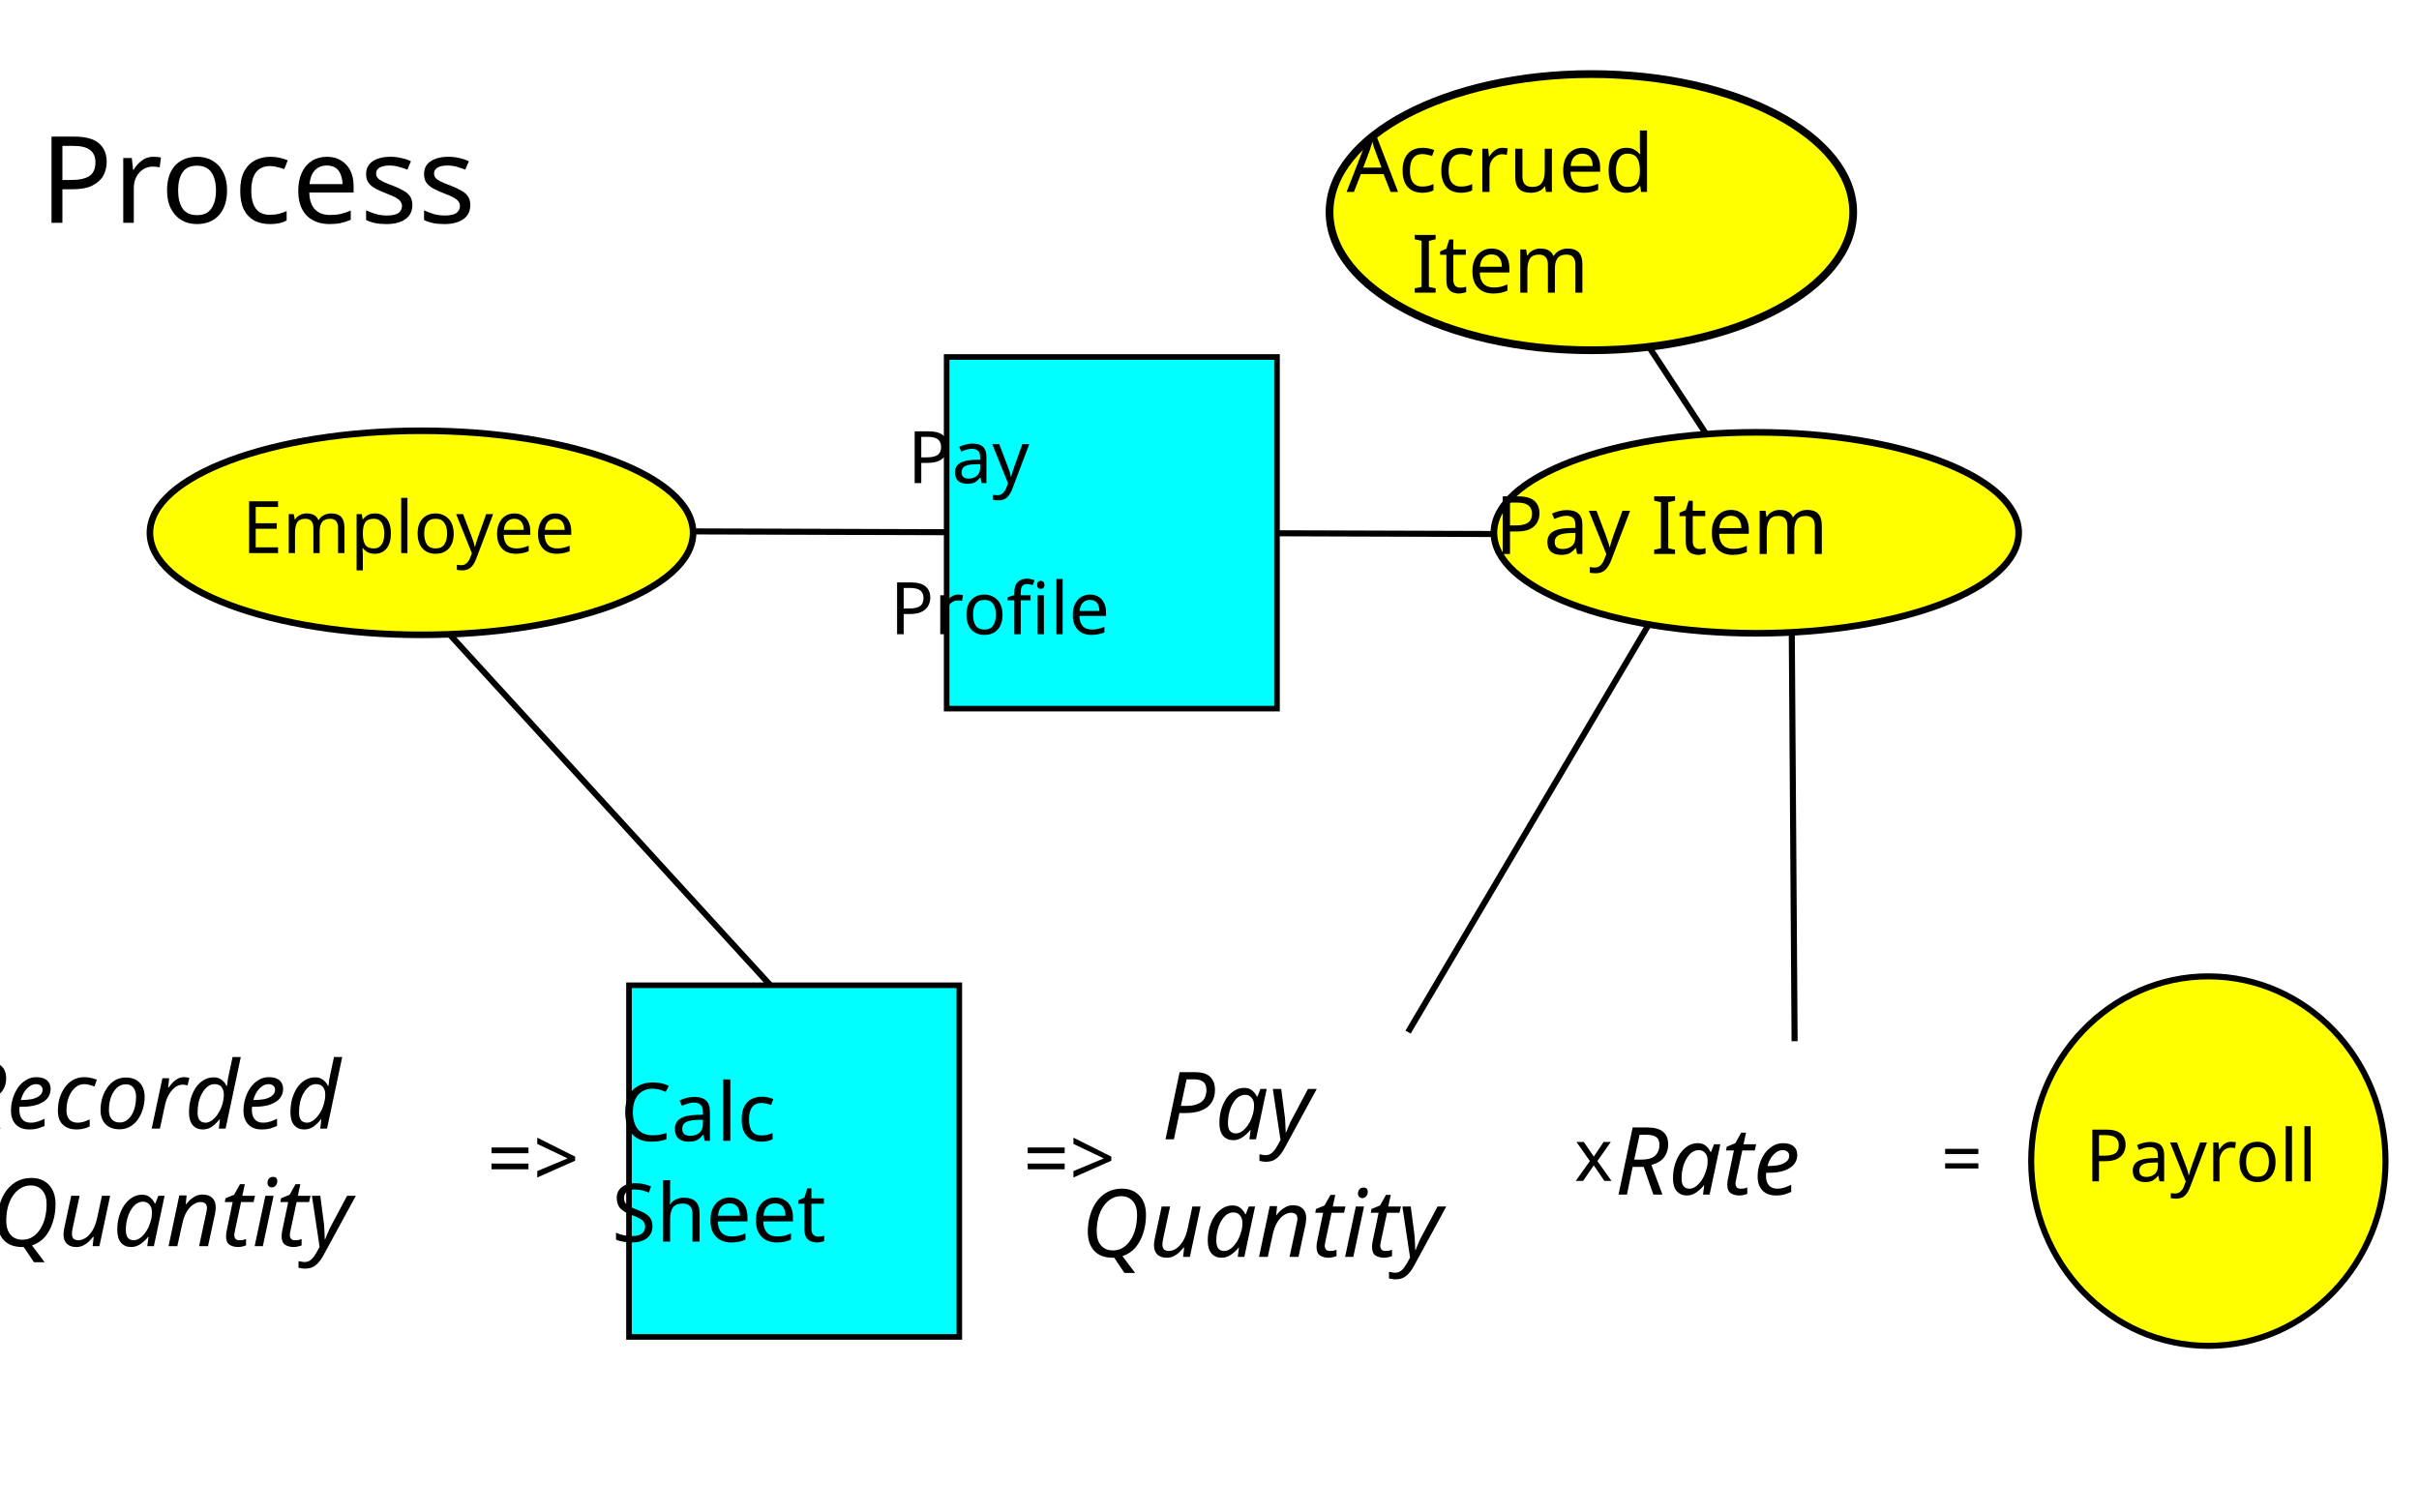
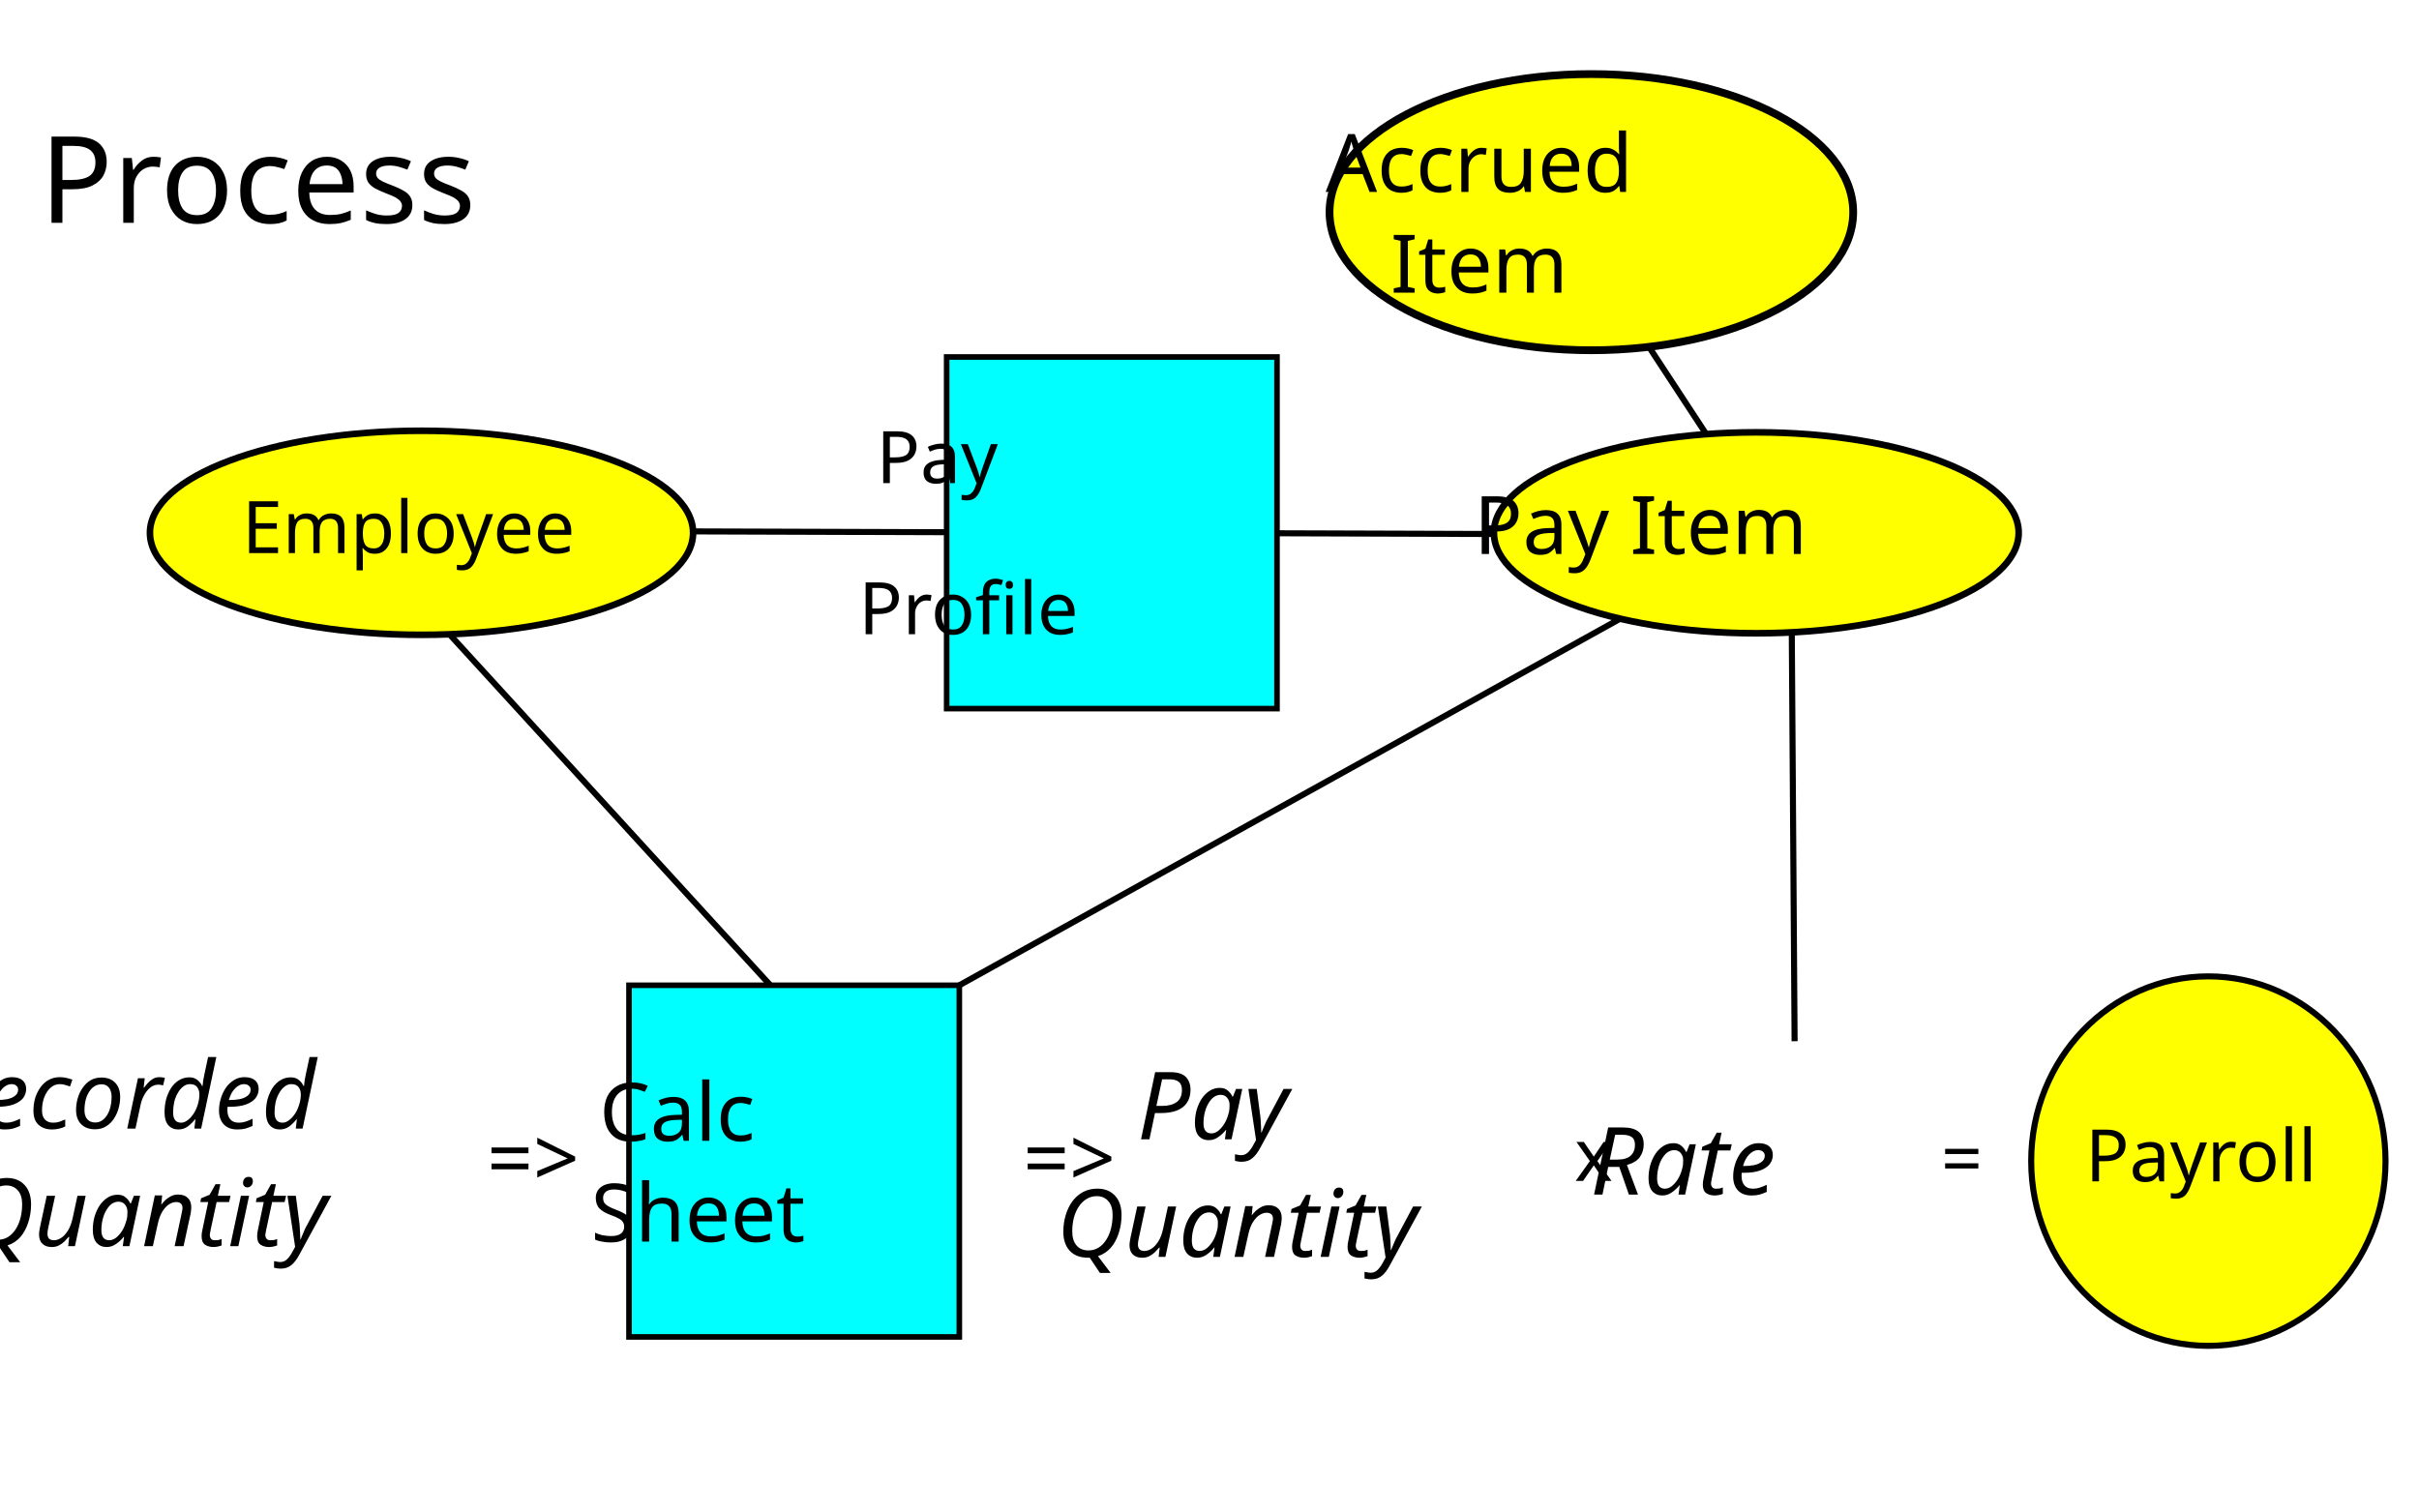
<svg xmlns="http://www.w3.org/2000/svg" width="800" height="500" viewBox="0 0 211.667 132.292" version="1.1" id="svg4573">
  <defs id="defs4567" />
  <g id="layer1" transform="translate(0,-164.7083)">
-     <g id="g985">
-       <path id="path935" d="M 151.542,206.128 140.851,189.825" style="fill:none;stroke:#000000;stroke-width:0.529;stroke-linecap:butt;stroke-linejoin:miter;stroke-opacity:1;stroke-miterlimit:4;stroke-dasharray:none" />
-       <path id="path903" d="m 145.929,216.552 -22.718,38.487" style="fill:none;stroke:#000000;stroke-width:0.529;stroke-linecap:butt;stroke-linejoin:miter;stroke-miterlimit:4;stroke-dasharray:none;stroke-opacity:1" />
+     <g id="g1028">
+       <path id="path935" d="M 151.542,206.128 140.851,189.825" style="fill:none;stroke:#000000;stroke-width:0.529;stroke-linecap:butt;stroke-linejoin:miter;stroke-miterlimit:4;stroke-dasharray:none;stroke-opacity:1" />
+       <path id="path903" d="M 145.929,216.552 83.943,250.942" style="fill:none;stroke:#000000;stroke-width:0.529;stroke-linecap:butt;stroke-linejoin:miter;stroke-miterlimit:4;stroke-dasharray:none;stroke-opacity:1" />
      <path id="path5461" d="m 37.685,218.423 31.271,34.211" style="fill:none;stroke:#000000;stroke-width:0.529;stroke-linecap:butt;stroke-linejoin:miter;stroke-miterlimit:4;stroke-dasharray:none;stroke-opacity:1" />
      <path id="path5377" d="M 157.031,255.84 156.764,217.086" style="fill:none;stroke:#000000;stroke-width:0.529;stroke-linecap:butt;stroke-linejoin:miter;stroke-miterlimit:4;stroke-dasharray:none;stroke-opacity:1" />
      <path id="path5375" d="m 56.928,211.206 81.784,0.267" style="fill:none;stroke:#000000;stroke-width:0.529;stroke-linecap:butt;stroke-linejoin:miter;stroke-miterlimit:4;stroke-dasharray:none;stroke-opacity:1" />
-       <ellipse ry="16.17" rx="15.502" cy="266.331" cx="193.236" id="path5351" style="fill:#ffff00;fill-opacity:1;stroke:#000000;stroke-width:0.529;stroke-miterlimit:4;stroke-dasharray:none;stroke-opacity:1" />
-       <ellipse ry="8.794" rx="22.959" cy="211.34" cx="153.68" id="path5343" style="fill:#ffff00;fill-opacity:1;stroke:#000000;stroke-width:0.581;stroke-miterlimit:4;stroke-dasharray:none;stroke-opacity:1" />
-       <ellipse ry="8.93" rx="23.763" cy="211.34" cx="36.883" id="path5341" style="fill:#ffff00;fill-opacity:1;stroke:#000000;stroke-width:0.577;stroke-miterlimit:4;stroke-dasharray:none;stroke-opacity:1" />
-       <rect y="250.942" x="55.037" height="30.777" width="28.906" id="rect5321-7" style="fill:#00ffff;fill-opacity:1;stroke:#000000;stroke-width:0.488;stroke-miterlimit:4;stroke-dasharray:none;stroke-opacity:1" />
-       <rect y="195.952" x="82.833" height="30.777" width="28.906" id="rect5321" style="fill:#00ffff;fill-opacity:1;stroke:#000000;stroke-width:0.488;stroke-miterlimit:4;stroke-dasharray:none;stroke-opacity:1" />
-       <text id="text5122" y="213.114" x="21.188" style="font-style:normal;font-weight:normal;font-size:10.583px;line-height:1.25;font-family:sans-serif;letter-spacing:0px;word-spacing:0px;fill:#000000;fill-opacity:1;stroke:none;stroke-width:0.265" xml:space="preserve">
-         <tspan style="font-size:6.35px;stroke-width:0.265" y="213.114" x="21.188" id="tspan5120">Employee</tspan>
-       </text>
-       <text id="text5122-8" y="206.986" x="97.131" style="font-style:normal;font-weight:normal;font-size:10.583px;line-height:1.25;font-family:sans-serif;letter-spacing:0px;word-spacing:0px;fill:#000000;fill-opacity:1;stroke:none;stroke-width:0.265" xml:space="preserve">
-         <tspan style="font-style:normal;font-variant:normal;font-weight:normal;font-stretch:normal;font-size:6.35px;font-family:sans-serif;-inkscape-font-specification:'sans-serif, Normal';font-variant-ligatures:normal;font-variant-caps:normal;font-variant-numeric:normal;font-feature-settings:normal;text-align:center;writing-mode:lr-tb;text-anchor:middle;stroke-width:0.265" y="206.986" x="97.131" id="tspan5120-3">Pay</tspan>
-         <tspan id="tspan5167" style="font-style:normal;font-variant:normal;font-weight:normal;font-stretch:normal;font-size:6.35px;font-family:sans-serif;-inkscape-font-specification:'sans-serif, Normal';font-variant-ligatures:normal;font-variant-caps:normal;font-variant-numeric:normal;font-feature-settings:normal;text-align:center;writing-mode:lr-tb;text-anchor:middle;stroke-width:0.265" y="220.215" x="97.131">Profile</tspan>
-       </text>
+       <g id="g939">
+         <ellipse style="fill:#ffff00;fill-opacity:1;stroke:#000000;stroke-width:0.577;stroke-miterlimit:4;stroke-dasharray:none;stroke-opacity:1" id="path5341" cx="36.883" cy="211.34" rx="23.763" ry="8.93" />
+         <text xml:space="preserve" style="font-style:normal;font-weight:normal;font-size:10.583px;line-height:1.25;font-family:sans-serif;letter-spacing:0px;word-spacing:0px;fill:#000000;fill-opacity:1;stroke:none;stroke-width:0.265" x="21.188" y="213.114" id="text5122">
+           <tspan id="tspan5120" x="21.188" y="213.114" style="font-size:6.35px;stroke-width:0.265">Employee</tspan>
+         </text>
+       </g>
+       <g id="g934">
+         <rect style="fill:#00ffff;fill-opacity:1;stroke:#000000;stroke-width:0.488;stroke-miterlimit:4;stroke-dasharray:none;stroke-opacity:1" id="rect5321" width="28.906" height="30.777" x="82.833" y="195.952" />
+         <text xml:space="preserve" style="font-style:normal;font-weight:normal;font-size:10.583px;line-height:1.25;font-family:sans-serif;letter-spacing:0px;word-spacing:0px;fill:#000000;fill-opacity:1;stroke:none;stroke-width:0.265" x="97.131" y="206.986" id="text5122-8">
+           <tspan id="tspan5120-3" x="97.131" y="206.986" style="font-style:normal;font-variant:normal;font-weight:normal;font-stretch:normal;font-size:6.35px;font-family:sans-serif;-inkscape-font-specification:'sans-serif, Normal';font-variant-ligatures:normal;font-variant-caps:normal;font-variant-numeric:normal;font-feature-settings:normal;text-align:center;writing-mode:lr-tb;text-anchor:middle;stroke-width:0.265">Pay</tspan>
+           <tspan x="97.131" y="220.215" style="font-style:normal;font-variant:normal;font-weight:normal;font-stretch:normal;font-size:6.35px;font-family:sans-serif;-inkscape-font-specification:'sans-serif, Normal';font-variant-ligatures:normal;font-variant-caps:normal;font-variant-numeric:normal;font-feature-settings:normal;text-align:center;writing-mode:lr-tb;text-anchor:middle;stroke-width:0.265" id="tspan5167">Profile</tspan>
+         </text>
+       </g>
      <text id="text5173" y="206.396" x="148.602" style="font-style:normal;font-weight:normal;font-size:10.583px;line-height:1.25;font-family:sans-serif;letter-spacing:0px;word-spacing:0px;fill:#000000;fill-opacity:1;stroke:none;stroke-width:0.265" xml:space="preserve">
        <tspan style="stroke-width:0.265" y="216.051" x="148.602" id="tspan5171" />
      </text>
-       <text id="text5122-89" y="213.195" x="153.64" style="font-style:normal;font-variant:normal;font-weight:normal;font-stretch:normal;font-size:7.056px;line-height:1.25;font-family:sans-serif;-inkscape-font-specification:'sans-serif, Normal';font-variant-ligatures:normal;font-variant-caps:normal;font-variant-numeric:normal;font-feature-settings:normal;text-align:center;letter-spacing:0px;word-spacing:0px;writing-mode:lr-tb;text-anchor:middle;fill:#000000;fill-opacity:1;stroke:none;stroke-width:0.265" xml:space="preserve">
-         <tspan style="font-style:normal;font-variant:normal;font-weight:normal;font-stretch:normal;font-size:7.056px;font-family:sans-serif;-inkscape-font-specification:'sans-serif, Normal';font-variant-ligatures:normal;font-variant-caps:normal;font-variant-numeric:normal;font-feature-settings:normal;text-align:center;writing-mode:lr-tb;text-anchor:middle;stroke-width:0.265" y="213.195" x="153.64" id="tspan5120-2">Pay Item</tspan>
-         <tspan id="tspan5193" style="font-style:normal;font-variant:normal;font-weight:normal;font-stretch:normal;font-size:7.056px;font-family:sans-serif;-inkscape-font-specification:'sans-serif, Normal';font-variant-ligatures:normal;font-variant-caps:normal;font-variant-numeric:normal;font-feature-settings:normal;text-align:center;writing-mode:lr-tb;text-anchor:middle;stroke-width:0.265" y="222.015" x="153.64" />
-       </text>
-       <text id="text5122-4" y="264.555" x="69.333" style="font-style:normal;font-variant:normal;font-weight:normal;font-stretch:normal;font-size:7.056px;line-height:1.25;font-family:sans-serif;-inkscape-font-specification:'sans-serif, Normal';font-variant-ligatures:normal;font-variant-caps:normal;font-variant-numeric:normal;font-feature-settings:normal;text-align:center;letter-spacing:0px;word-spacing:0px;writing-mode:lr-tb;text-anchor:middle;fill:#000000;fill-opacity:1;stroke:none;stroke-width:0.265" xml:space="preserve">
-         <tspan id="tspan5213" style="font-style:normal;font-variant:normal;font-weight:normal;font-stretch:normal;font-size:7.056px;font-family:sans-serif;-inkscape-font-specification:'sans-serif, Normal';font-variant-ligatures:normal;font-variant-caps:normal;font-variant-numeric:normal;font-feature-settings:normal;text-align:center;writing-mode:lr-tb;text-anchor:middle;stroke-width:0.265" y="264.555" x="69.333">Calc</tspan>
-         <tspan id="tspan5289" style="font-style:normal;font-variant:normal;font-weight:normal;font-stretch:normal;font-size:7.056px;font-family:sans-serif;-inkscape-font-specification:'sans-serif, Normal';font-variant-ligatures:normal;font-variant-caps:normal;font-variant-numeric:normal;font-feature-settings:normal;text-align:center;writing-mode:lr-tb;text-anchor:middle;stroke-width:0.265" y="273.374" x="69.333">Sheet</tspan>
-       </text>
-       <text id="text5122-9" y="268.104" x="182.478" style="font-style:normal;font-weight:normal;font-size:10.583px;line-height:1.25;font-family:sans-serif;letter-spacing:0px;word-spacing:0px;fill:#000000;fill-opacity:1;stroke:none;stroke-width:0.265" xml:space="preserve">
-         <tspan id="tspan5235" style="font-size:6.35px;stroke-width:0.265" y="268.104" x="182.478">Payroll</tspan>
-       </text>
-       <text id="text5122-4-7" y="263.485" x="22.453" style="font-style:italic;font-variant:normal;font-weight:normal;font-stretch:normal;font-size:8.231px;line-height:1.25;font-family:sans-serif;-inkscape-font-specification:'sans-serif, Italic';font-variant-ligatures:normal;font-variant-caps:normal;font-variant-numeric:normal;font-feature-settings:normal;text-align:center;letter-spacing:0px;word-spacing:0px;writing-mode:lr-tb;text-anchor:middle;fill:#000000;fill-opacity:1;stroke:none;stroke-width:0.265" xml:space="preserve">
-         <tspan id="tspan5281" style="font-style:italic;font-variant:normal;font-weight:normal;font-stretch:normal;font-size:8.231px;font-family:sans-serif;-inkscape-font-specification:'sans-serif, Italic';font-variant-ligatures:normal;font-variant-caps:normal;font-variant-numeric:normal;font-feature-settings:normal;text-align:center;writing-mode:lr-tb;text-anchor:middle;stroke-width:0.265" y="263.485" x="22.453">Recorded</tspan>
-         <tspan id="tspan5285" style="font-style:italic;font-variant:normal;font-weight:normal;font-stretch:normal;font-size:8.231px;font-family:sans-serif;-inkscape-font-specification:'sans-serif, Italic';font-variant-ligatures:normal;font-variant-caps:normal;font-variant-numeric:normal;font-feature-settings:normal;text-align:center;writing-mode:lr-tb;text-anchor:middle;stroke-width:0.265" y="273.774" x="22.453">Quantity</tspan>
-       </text>
-       <text id="text5122-4-0" y="264.42" x="117.868" style="font-style:italic;font-variant:normal;font-weight:normal;font-stretch:normal;font-size:8.231px;line-height:1.25;font-family:sans-serif;-inkscape-font-specification:'sans-serif, Italic';font-variant-ligatures:normal;font-variant-caps:normal;font-variant-numeric:normal;font-feature-settings:normal;text-align:center;letter-spacing:0px;word-spacing:0px;writing-mode:lr-tb;text-anchor:middle;fill:#000000;fill-opacity:1;stroke:none;stroke-width:0.265" xml:space="preserve">
-         <tspan id="tspan5213-1" style="font-style:italic;font-variant:normal;font-weight:normal;font-stretch:normal;font-size:8.231px;font-family:sans-serif;-inkscape-font-specification:'sans-serif, Italic';font-variant-ligatures:normal;font-variant-caps:normal;font-variant-numeric:normal;font-feature-settings:normal;text-align:center;writing-mode:lr-tb;text-anchor:middle;stroke-width:0.265" y="264.42" x="117.868">Pay</tspan>
-         <tspan id="tspan5287" style="font-style:italic;font-variant:normal;font-weight:normal;font-stretch:normal;font-size:8.231px;font-family:sans-serif;-inkscape-font-specification:'sans-serif, Italic';font-variant-ligatures:normal;font-variant-caps:normal;font-variant-numeric:normal;font-feature-settings:normal;text-align:center;writing-mode:lr-tb;text-anchor:middle;stroke-width:0.265" y="274.709" x="117.868">Quantity</tspan>
-       </text>
-       <text id="text5122-4-1" y="269.261" x="156.89" style="font-style:italic;font-variant:normal;font-weight:normal;font-stretch:normal;font-size:8.231px;line-height:1.25;font-family:sans-serif;-inkscape-font-specification:'sans-serif, Italic';font-variant-ligatures:normal;font-variant-caps:normal;font-variant-numeric:normal;font-feature-settings:normal;text-align:center;letter-spacing:0px;word-spacing:0px;writing-mode:lr-tb;text-anchor:middle;fill:#000000;fill-opacity:1;stroke:none;stroke-width:0.265" xml:space="preserve">
-         <tspan id="tspan5213-3" style="font-style:italic;font-variant:normal;font-weight:normal;font-stretch:normal;font-size:8.231px;font-family:sans-serif;-inkscape-font-specification:'sans-serif, Italic';font-variant-ligatures:normal;font-variant-caps:normal;font-variant-numeric:normal;font-feature-settings:normal;text-align:center;writing-mode:lr-tb;text-anchor:middle;stroke-width:0.265" y="269.261" x="156.89">Rate</tspan>
-       </text>
-       <text id="text5122-4-8-3" y="268.062" x="137.772" style="font-style:normal;font-weight:normal;font-size:10.583px;line-height:1.25;font-family:sans-serif;letter-spacing:0px;word-spacing:0px;fill:#000000;fill-opacity:1;stroke:none;stroke-width:0.265" xml:space="preserve">
-         <tspan id="tspan5213-8-7" style="font-size:6.35px;stroke-width:0.265" y="268.062" x="137.772">x</tspan>
-       </text>
-       <text id="text5122-4-8-38" y="268.352" x="169.844" style="font-style:normal;font-weight:normal;font-size:10.583px;line-height:1.25;font-family:sans-serif;letter-spacing:0px;word-spacing:0px;fill:#000000;fill-opacity:1;stroke:none;stroke-width:0.265" xml:space="preserve">
-         <tspan id="tspan5213-8-0" style="font-size:6.35px;stroke-width:0.265" y="268.352" x="169.844">=</tspan>
-       </text>
+       <g id="g928">
+         <ellipse style="fill:#ffff00;fill-opacity:1;stroke:#000000;stroke-width:0.581;stroke-miterlimit:4;stroke-dasharray:none;stroke-opacity:1" id="path5343" cx="153.68" cy="211.34" rx="22.959" ry="8.794" />
+         <text xml:space="preserve" style="font-style:normal;font-variant:normal;font-weight:normal;font-stretch:normal;font-size:7.056px;line-height:1.25;font-family:sans-serif;-inkscape-font-specification:'sans-serif, Normal';font-variant-ligatures:normal;font-variant-caps:normal;font-variant-numeric:normal;font-feature-settings:normal;text-align:center;letter-spacing:0px;word-spacing:0px;writing-mode:lr-tb;text-anchor:middle;fill:#000000;fill-opacity:1;stroke:none;stroke-width:0.265" x="153.64" y="213.195" id="text5122-89">
+           <tspan id="tspan5120-2" x="153.64" y="213.195" style="font-style:normal;font-variant:normal;font-weight:normal;font-stretch:normal;font-size:7.056px;font-family:sans-serif;-inkscape-font-specification:'sans-serif, Normal';font-variant-ligatures:normal;font-variant-caps:normal;font-variant-numeric:normal;font-feature-settings:normal;text-align:center;writing-mode:lr-tb;text-anchor:middle;stroke-width:0.265">Pay Item</tspan>
+           <tspan x="153.64" y="222.015" style="font-style:normal;font-variant:normal;font-weight:normal;font-stretch:normal;font-size:7.056px;font-family:sans-serif;-inkscape-font-specification:'sans-serif, Normal';font-variant-ligatures:normal;font-variant-caps:normal;font-variant-numeric:normal;font-feature-settings:normal;text-align:center;writing-mode:lr-tb;text-anchor:middle;stroke-width:0.265" id="tspan5193" />
+         </text>
+       </g>
+       <g id="g945">
+         <rect style="fill:#00ffff;fill-opacity:1;stroke:#000000;stroke-width:0.488;stroke-miterlimit:4;stroke-dasharray:none;stroke-opacity:1" id="rect5321-7" width="28.906" height="30.777" x="55.037" y="250.942" />
+         <text xml:space="preserve" style="font-style:normal;font-variant:normal;font-weight:normal;font-stretch:normal;font-size:7.056px;line-height:1.25;font-family:sans-serif;-inkscape-font-specification:'sans-serif, Normal';font-variant-ligatures:normal;font-variant-caps:normal;font-variant-numeric:normal;font-feature-settings:normal;text-align:center;letter-spacing:0px;word-spacing:0px;writing-mode:lr-tb;text-anchor:middle;fill:#000000;fill-opacity:1;stroke:none;stroke-width:0.265" x="69.333" y="264.555" id="text5122-4">
+           <tspan x="69.333" y="264.555" style="font-style:normal;font-variant:normal;font-weight:normal;font-stretch:normal;font-size:7.056px;font-family:sans-serif;-inkscape-font-specification:'sans-serif, Normal';font-variant-ligatures:normal;font-variant-caps:normal;font-variant-numeric:normal;font-feature-settings:normal;text-align:center;writing-mode:lr-tb;text-anchor:middle;stroke-width:0.265" id="tspan5213">Calc</tspan>
+           <tspan x="69.333" y="273.374" style="font-style:normal;font-variant:normal;font-weight:normal;font-stretch:normal;font-size:7.056px;font-family:sans-serif;-inkscape-font-specification:'sans-serif, Normal';font-variant-ligatures:normal;font-variant-caps:normal;font-variant-numeric:normal;font-feature-settings:normal;text-align:center;writing-mode:lr-tb;text-anchor:middle;stroke-width:0.265" id="tspan5289">Sheet</tspan>
+         </text>
+       </g>
+       <g id="g950">
+         <ellipse style="fill:#ffff00;fill-opacity:1;stroke:#000000;stroke-width:0.529;stroke-miterlimit:4;stroke-dasharray:none;stroke-opacity:1" id="path5351" cx="193.236" cy="266.331" rx="15.502" ry="16.17" />
+         <text xml:space="preserve" style="font-style:normal;font-weight:normal;font-size:10.583px;line-height:1.25;font-family:sans-serif;letter-spacing:0px;word-spacing:0px;fill:#000000;fill-opacity:1;stroke:none;stroke-width:0.265" x="182.478" y="268.104" id="text5122-9">
+           <tspan x="182.478" y="268.104" style="font-size:6.35px;stroke-width:0.265" id="tspan5235">Payroll</tspan>
+         </text>
+       </g>
      <text id="text5319" y="184.212" x="3.475" style="font-style:normal;font-weight:normal;font-size:10.583px;line-height:1.25;font-family:sans-serif;letter-spacing:0px;word-spacing:0px;fill:#000000;fill-opacity:1;stroke:none;stroke-width:0.265" xml:space="preserve">
        <tspan style="stroke-width:0.265" y="184.212" x="3.475" id="tspan5317">Process</tspan>
      </text>
-       <text id="text5355" y="268.577" x="89.535" style="font-style:normal;font-weight:normal;font-size:10.583px;line-height:1.25;font-family:sans-serif;letter-spacing:0px;word-spacing:0px;fill:#000000;fill-opacity:1;stroke:none;stroke-width:0.265" xml:space="preserve">
-         <tspan style="font-style:normal;font-variant:normal;font-weight:normal;font-stretch:normal;font-size:7.056px;font-family:sans-serif;-inkscape-font-specification:'sans-serif, Normal';font-variant-ligatures:normal;font-variant-caps:normal;font-variant-numeric:normal;font-feature-settings:normal;text-align:start;writing-mode:lr-tb;text-anchor:start;stroke-width:0.265" y="268.577" x="89.535" id="tspan5353">=&gt;</tspan>
-       </text>
-       <text id="text5355-8" y="268.577" x="42.617" style="font-style:normal;font-weight:normal;font-size:10.583px;line-height:1.25;font-family:sans-serif;letter-spacing:0px;word-spacing:0px;fill:#000000;fill-opacity:1;stroke:none;stroke-width:0.265" xml:space="preserve">
-         <tspan style="font-style:normal;font-variant:normal;font-weight:normal;font-stretch:normal;font-size:7.056px;font-family:sans-serif;-inkscape-font-specification:'sans-serif, Normal';font-variant-ligatures:normal;font-variant-caps:normal;font-variant-numeric:normal;font-feature-settings:normal;text-align:start;writing-mode:lr-tb;text-anchor:start;stroke-width:0.265" y="268.577" x="42.617" id="tspan5353-8">=&gt;</tspan>
-       </text>
-       <ellipse ry="12.085" rx="22.91" cy="183.277" cx="139.247" id="path5343-6" style="fill:#ffff00;fill-opacity:1;stroke:#000000;stroke-width:0.68;stroke-miterlimit:4;stroke-dasharray:none;stroke-opacity:1" />
-       <text id="text5122-89-0" y="181.503" x="139.521" style="font-style:normal;font-variant:normal;font-weight:normal;font-stretch:normal;font-size:7.056px;line-height:1.25;font-family:sans-serif;-inkscape-font-specification:'sans-serif, Normal';font-variant-ligatures:normal;font-variant-caps:normal;font-variant-numeric:normal;font-feature-settings:normal;text-align:center;letter-spacing:0px;word-spacing:0px;writing-mode:lr-tb;text-anchor:middle;fill:#000000;fill-opacity:1;stroke:none;stroke-width:0.265" xml:space="preserve">
-         <tspan id="tspan929" style="font-style:normal;font-variant:normal;font-weight:normal;font-stretch:normal;font-size:7.056px;font-family:sans-serif;-inkscape-font-specification:'sans-serif, Normal';font-variant-ligatures:normal;font-variant-caps:normal;font-variant-numeric:normal;font-feature-settings:normal;text-align:center;writing-mode:lr-tb;text-anchor:middle;stroke-width:0.265" y="181.503" x="139.521">Accrued</tspan>
-         <tspan id="tspan933" style="font-style:normal;font-variant:normal;font-weight:normal;font-stretch:normal;font-size:7.056px;font-family:sans-serif;-inkscape-font-specification:'sans-serif, Normal';font-variant-ligatures:normal;font-variant-caps:normal;font-variant-numeric:normal;font-feature-settings:normal;text-align:center;writing-mode:lr-tb;text-anchor:middle;stroke-width:0.265" y="190.322" x="139.521">Item</tspan>
-         <tspan id="tspan5193-9" style="font-style:normal;font-variant:normal;font-weight:normal;font-stretch:normal;font-size:7.056px;font-family:sans-serif;-inkscape-font-specification:'sans-serif, Normal';font-variant-ligatures:normal;font-variant-caps:normal;font-variant-numeric:normal;font-feature-settings:normal;text-align:center;writing-mode:lr-tb;text-anchor:middle;stroke-width:0.265" y="199.141" x="139.521" />
-       </text>
+       <g id="g963">
+         <text xml:space="preserve" style="font-style:italic;font-variant:normal;font-weight:normal;font-stretch:normal;font-size:8.231px;line-height:1.25;font-family:sans-serif;-inkscape-font-specification:'sans-serif, Italic';font-variant-ligatures:normal;font-variant-caps:normal;font-variant-numeric:normal;font-feature-settings:normal;text-align:center;letter-spacing:0px;word-spacing:0px;writing-mode:lr-tb;text-anchor:middle;fill:#000000;fill-opacity:1;stroke:none;stroke-width:0.265" x="117.868" y="264.42" id="text5122-4-0">
+           <tspan x="117.868" y="264.42" style="font-style:italic;font-variant:normal;font-weight:normal;font-stretch:normal;font-size:8.231px;font-family:sans-serif;-inkscape-font-specification:'sans-serif, Italic';font-variant-ligatures:normal;font-variant-caps:normal;font-variant-numeric:normal;font-feature-settings:normal;text-align:center;writing-mode:lr-tb;text-anchor:middle;stroke-width:0.265" id="tspan5213-1">Pay</tspan>
+           <tspan x="117.868" y="274.709" style="font-style:italic;font-variant:normal;font-weight:normal;font-stretch:normal;font-size:8.231px;font-family:sans-serif;-inkscape-font-specification:'sans-serif, Italic';font-variant-ligatures:normal;font-variant-caps:normal;font-variant-numeric:normal;font-feature-settings:normal;text-align:center;writing-mode:lr-tb;text-anchor:middle;stroke-width:0.265" id="tspan5287">Quantity</tspan>
+         </text>
+         <text xml:space="preserve" style="font-style:italic;font-variant:normal;font-weight:normal;font-stretch:normal;font-size:8.231px;line-height:1.25;font-family:sans-serif;-inkscape-font-specification:'sans-serif, Italic';font-variant-ligatures:normal;font-variant-caps:normal;font-variant-numeric:normal;font-feature-settings:normal;text-align:center;letter-spacing:0px;word-spacing:0px;writing-mode:lr-tb;text-anchor:middle;fill:#000000;fill-opacity:1;stroke:none;stroke-width:0.265" x="156.89" y="269.261" id="text5122-4-1">
+           <tspan x="156.89" y="269.261" style="font-style:italic;font-variant:normal;font-weight:normal;font-stretch:normal;font-size:8.231px;font-family:sans-serif;-inkscape-font-specification:'sans-serif, Italic';font-variant-ligatures:normal;font-variant-caps:normal;font-variant-numeric:normal;font-feature-settings:normal;text-align:center;writing-mode:lr-tb;text-anchor:middle;stroke-width:0.265" id="tspan5213-3">Rate</tspan>
+         </text>
+         <text xml:space="preserve" style="font-style:normal;font-weight:normal;font-size:10.583px;line-height:1.25;font-family:sans-serif;letter-spacing:0px;word-spacing:0px;fill:#000000;fill-opacity:1;stroke:none;stroke-width:0.265" x="137.772" y="268.062" id="text5122-4-8-3">
+           <tspan x="137.772" y="268.062" style="font-size:6.35px;stroke-width:0.265" id="tspan5213-8-7">x</tspan>
+         </text>
+         <text xml:space="preserve" style="font-style:normal;font-weight:normal;font-size:10.583px;line-height:1.25;font-family:sans-serif;letter-spacing:0px;word-spacing:0px;fill:#000000;fill-opacity:1;stroke:none;stroke-width:0.265" x="169.844" y="268.352" id="text5122-4-8-38">
+           <tspan x="169.844" y="268.352" style="font-size:6.35px;stroke-width:0.265" id="tspan5213-8-0">=</tspan>
+         </text>
+         <text xml:space="preserve" style="font-style:normal;font-weight:normal;font-size:10.583px;line-height:1.25;font-family:sans-serif;letter-spacing:0px;word-spacing:0px;fill:#000000;fill-opacity:1;stroke:none;stroke-width:0.265" x="89.535" y="268.577" id="text5355">
+           <tspan id="tspan5353" x="89.535" y="268.577" style="font-style:normal;font-variant:normal;font-weight:normal;font-stretch:normal;font-size:7.056px;font-family:sans-serif;-inkscape-font-specification:'sans-serif, Normal';font-variant-ligatures:normal;font-variant-caps:normal;font-variant-numeric:normal;font-feature-settings:normal;text-align:start;writing-mode:lr-tb;text-anchor:start;stroke-width:0.265">=&gt;</tspan>
+         </text>
+       </g>
+       <g id="g970">
+         <text xml:space="preserve" style="font-style:italic;font-variant:normal;font-weight:normal;font-stretch:normal;font-size:8.231px;line-height:1.25;font-family:sans-serif;-inkscape-font-specification:'sans-serif, Italic';font-variant-ligatures:normal;font-variant-caps:normal;font-variant-numeric:normal;font-feature-settings:normal;text-align:center;letter-spacing:0px;word-spacing:0px;writing-mode:lr-tb;text-anchor:middle;fill:#000000;fill-opacity:1;stroke:none;stroke-width:0.265" x="22.453" y="263.485" id="text5122-4-7">
+           <tspan x="22.453" y="263.485" style="font-style:italic;font-variant:normal;font-weight:normal;font-stretch:normal;font-size:8.231px;font-family:sans-serif;-inkscape-font-specification:'sans-serif, Italic';font-variant-ligatures:normal;font-variant-caps:normal;font-variant-numeric:normal;font-feature-settings:normal;text-align:center;writing-mode:lr-tb;text-anchor:middle;stroke-width:0.265" id="tspan5281">Recorded</tspan>
+           <tspan x="22.453" y="273.774" style="font-style:italic;font-variant:normal;font-weight:normal;font-stretch:normal;font-size:8.231px;font-family:sans-serif;-inkscape-font-specification:'sans-serif, Italic';font-variant-ligatures:normal;font-variant-caps:normal;font-variant-numeric:normal;font-feature-settings:normal;text-align:center;writing-mode:lr-tb;text-anchor:middle;stroke-width:0.265" id="tspan5285">Quantity</tspan>
+         </text>
+         <text xml:space="preserve" style="font-style:normal;font-weight:normal;font-size:10.583px;line-height:1.25;font-family:sans-serif;letter-spacing:0px;word-spacing:0px;fill:#000000;fill-opacity:1;stroke:none;stroke-width:0.265" x="42.617" y="268.577" id="text5355-8">
+           <tspan id="tspan5353-8" x="42.617" y="268.577" style="font-style:normal;font-variant:normal;font-weight:normal;font-stretch:normal;font-size:7.056px;font-family:sans-serif;-inkscape-font-specification:'sans-serif, Normal';font-variant-ligatures:normal;font-variant-caps:normal;font-variant-numeric:normal;font-feature-settings:normal;text-align:start;writing-mode:lr-tb;text-anchor:start;stroke-width:0.265">=&gt;</tspan>
+         </text>
+       </g>
+       <g id="g922">
+         <ellipse style="fill:#ffff00;fill-opacity:1;stroke:#000000;stroke-width:0.68;stroke-miterlimit:4;stroke-dasharray:none;stroke-opacity:1" id="path5343-6" cx="139.247" cy="183.277" rx="22.91" ry="12.085" />
+         <text xml:space="preserve" style="font-style:normal;font-variant:normal;font-weight:normal;font-stretch:normal;font-size:7.056px;line-height:1.25;font-family:sans-serif;-inkscape-font-specification:'sans-serif, Normal';font-variant-ligatures:normal;font-variant-caps:normal;font-variant-numeric:normal;font-feature-settings:normal;text-align:center;letter-spacing:0px;word-spacing:0px;writing-mode:lr-tb;text-anchor:middle;fill:#000000;fill-opacity:1;stroke:none;stroke-width:0.265" x="139.521" y="181.503" id="text5122-89-0">
+           <tspan x="139.521" y="181.503" style="font-style:normal;font-variant:normal;font-weight:normal;font-stretch:normal;font-size:7.056px;font-family:sans-serif;-inkscape-font-specification:'sans-serif, Normal';font-variant-ligatures:normal;font-variant-caps:normal;font-variant-numeric:normal;font-feature-settings:normal;text-align:center;writing-mode:lr-tb;text-anchor:middle;stroke-width:0.265" id="tspan929">Accrued</tspan>
+           <tspan x="139.521" y="190.322" style="font-style:normal;font-variant:normal;font-weight:normal;font-stretch:normal;font-size:7.056px;font-family:sans-serif;-inkscape-font-specification:'sans-serif, Normal';font-variant-ligatures:normal;font-variant-caps:normal;font-variant-numeric:normal;font-feature-settings:normal;text-align:center;writing-mode:lr-tb;text-anchor:middle;stroke-width:0.265" id="tspan933">Item</tspan>
+           <tspan x="139.521" y="199.141" style="font-style:normal;font-variant:normal;font-weight:normal;font-stretch:normal;font-size:7.056px;font-family:sans-serif;-inkscape-font-specification:'sans-serif, Normal';font-variant-ligatures:normal;font-variant-caps:normal;font-variant-numeric:normal;font-feature-settings:normal;text-align:center;writing-mode:lr-tb;text-anchor:middle;stroke-width:0.265" id="tspan5193-9" />
+         </text>
+       </g>
    </g>
  </g>
</svg>
